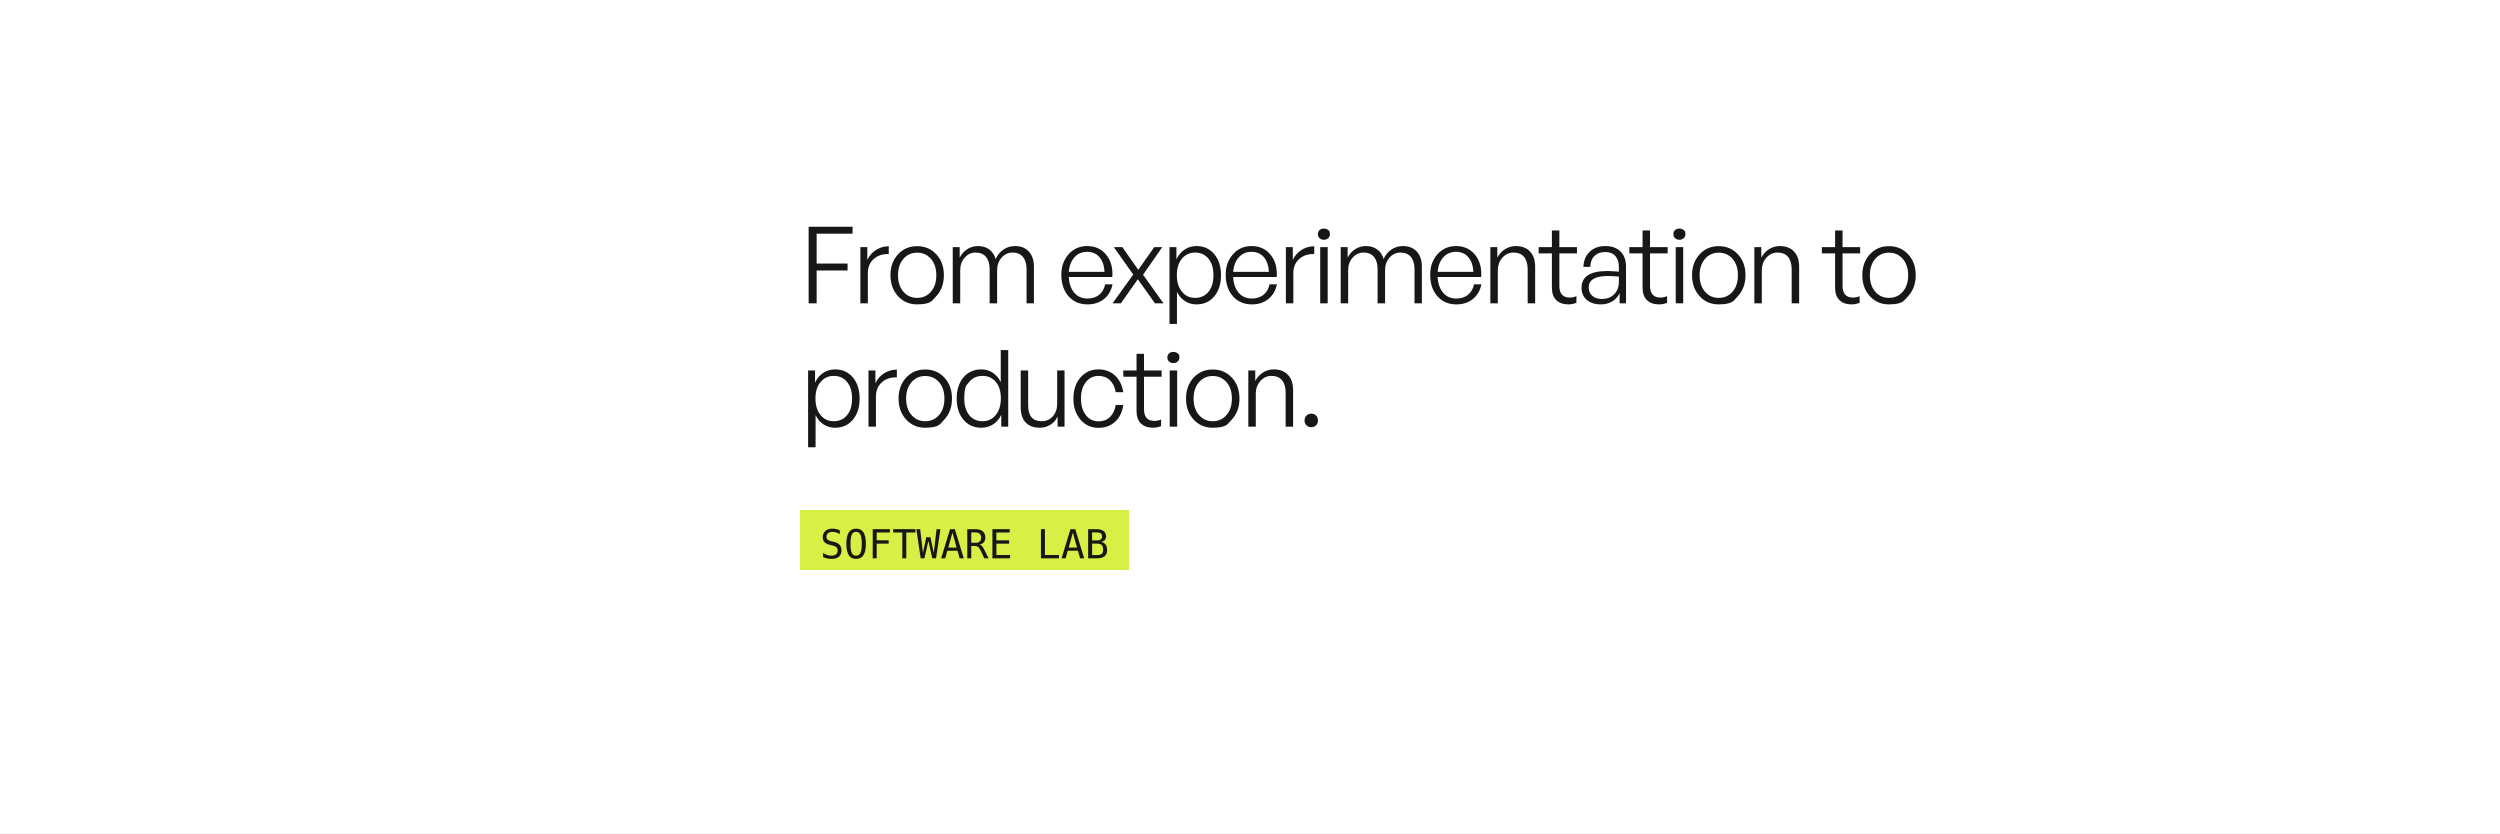
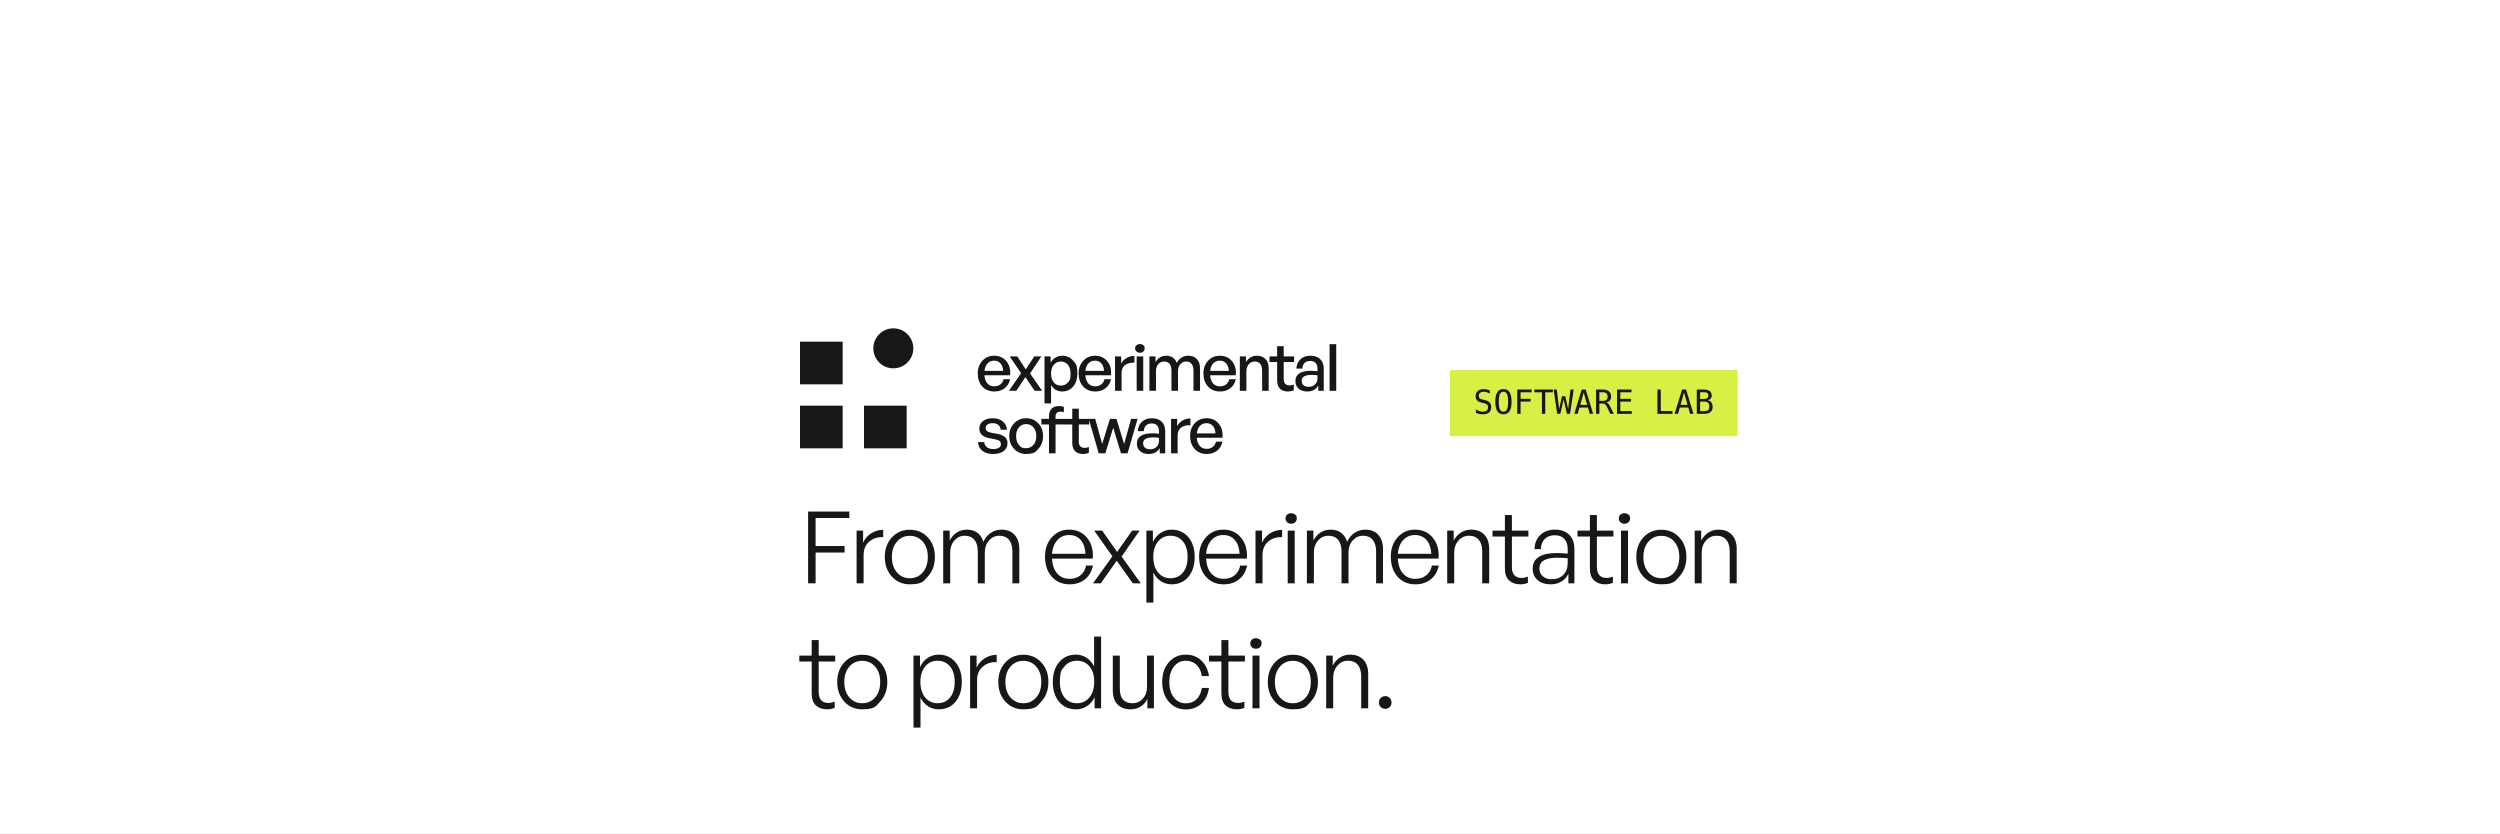
<svg xmlns="http://www.w3.org/2000/svg" width="1500" height="500" viewBox="0 0 1500 500" role="img">
-   <path fill="#FFFFFF" d="M0 0H1500V500H0Z" />
+   <rect width="1500" height="500" fill="#FFFFFF" />
  <g fill="#171715">
-     <g aria-label="From experimentation to" transform="translate(480 182) scale(0.064 -0.064)">
+     <g transform="translate(462.4 185) scale(0.8)">
+       <path d="M22 25 H54 V57 H22 Z M22 73 H54 V105 H22 Z M70 73 H102 V105 H70 Z" />
+       <circle cx="92" cy="30" r="15" />
+       <g aria-label="experimental" transform="translate(153.75 61.875) scale(0.04875 -0.04875)">
+         <path transform="translate(0 0)" d="M288 -10Q173 -10 102.5 66.5Q32 143 32 268Q32 386 103.5 463Q175 540 285 540Q404 540 473.5 454.5Q543 369 530 240L135 240Q141 159 180.5 114Q220 69 286 69Q342 69 379.5 98Q417 127 430 179L530 179Q511 91 446.5 40.5Q382 -10 288 -10ZM283 464Q222 464 183 422.5Q144 381 136 307L423 307Q419 380 382 422Q345 464 283 464Z" />
+         <path transform="translate(500 0)" d="M125 0L11 0L199 271L23 530L140 530L271 330L402 530L511 530L337 268L523 0L407 0L265 211Z" />
+         <path transform="translate(989 0)" d="M511.5 463Q511.5 463 543.75 424.5Q576 386 576 265Q576 144 511.5 67Q447 -10 342 -10Q230 -10 171 90L171 -193L70 -193L70 530L164 530L164 433Q192 484 239 512Q286 540 342 540Q447 540 511.5 463ZM429.5 129Q429.5 129 450.25 153.5Q471 178 471 265Q471 352 429.5 401.5Q388 451 321 451Q256 451 213.5 401.5Q171 352 171 265Q171 179 213 129.5Q255 80 321 80Q388 80 429.5 129Z" />
+         <path transform="translate(1552 0)" d="M288 -10Q173 -10 102.5 66.5Q32 143 32 268Q32 386 103.5 463Q175 540 285 540Q404 540 473.5 454.5Q543 369 530 240L135 240Q141 159 180.5 114Q220 69 286 69Q342 69 379.5 98Q417 127 430 179L530 179Q511 91 446.5 40.5Q382 -10 288 -10ZM283 464Q222 464 183 422.5Q144 381 136 307L423 307Q419 380 382 422Q345 464 283 464Z" />
+         <path transform="translate(2074 0)" d="M171 271L171 0L70 0L70 530L164 530L164 418Q192 473 247.5 505Q303 537 368 537L368 432Q279 437 225 396.5Q171 356 171 271Z" />
+         <path transform="translate(2407 0)" d="M172.5 701Q172.5 701 182.75 691.5Q193 682 193 653Q193 624 172.5 605Q152 586 120 586Q88 586 67 605Q46 624 46 653Q46 682 67 701Q88 720 120 720Q152 720 172.5 701ZM171 0L70 0L70 530L171 530Z" />
+         <path transform="translate(2603 0)" d="M171 0L70 0L70 530L164 530L164 442Q222 540 330 540Q389 540 431 511Q473 482 491 430Q551 540 670 540Q753 540 801 488Q849 436 849 343L849 0L748 0L748 311Q748 378 719 414.5Q690 451 635 451Q582 451 546 410Q510 369 510 304L510 0L409 0L409 311Q409 378 380 414.5Q351 451 296 451Q242 451 206.5 410.5Q171 370 171 304Z" />
+         <path transform="translate(3472 0)" d="M288 -10Q173 -10 102.5 66.5Q32 143 32 268Q32 386 103.5 463Q175 540 285 540Q404 540 473.5 454.5Q543 369 530 240L135 240Q141 159 180.5 114Q220 69 286 69Q342 69 379.5 98Q417 127 430 179L530 179Q511 91 446.5 40.5Q382 -10 288 -10ZM283 464Q222 464 183 422.5Q144 381 136 307L423 307Q419 380 382 422Q345 464 283 464Z" />
+         <path transform="translate(3994 0)" d="M171 299L171 0L70 0L70 530L164 530L164 442Q224 540 333 540Q416 540 465 488.5Q514 437 514 343L514 0L413 0L413 309Q413 378 383.5 414.5Q354 451 298 451Q245 451 208 409.5Q171 368 171 299Z" />
+         <path transform="translate(4525 0)" d="M369 98L369 9Q327 -10 279 -10Q202 -10 157.5 32.5Q113 75 113 160L113 444L-4 444L-4 530L113 530L113 687L214 687L214 530L374 530L374 444L214 444L214 183Q214 84 303 84Q340 84 369 98Z" />
+         <path transform="translate(4880 0)" d="M391 0L391 82Q340 -10 221 -10Q138 -10 88.5 33.5Q39 77 39 150Q39 308 280 308Q327 308 379 302L379 341Q379 398 350 429Q321 460 268 460Q213 460 180.5 429Q148 398 146 342L54 342Q58 431 116.5 485.5Q175 540 268 540Q366 540 420.5 487.5Q475 435 475 340L475 0ZM135 153Q135 112 163.5 87Q192 62 241 62Q304 62 341.5 98.5Q379 135 379 196L379 239Q332 245 286 245Q135 245 135 153Z" />
+         <path transform="translate(5375 0)" d="M172 0L70 0L70 718L172 718Z" />
+       </g>
+       <g aria-label="software" transform="translate(153.75 108.75) scale(0.04875 -0.04875)">
+         <path transform="translate(0 0)" d="M490 158Q490 80 431.5 35Q373 -10 268 -10Q164 -10 103.5 38.5Q43 87 35 173L132 173Q135 124 172 95Q209 66 270 66Q325 66 356.5 85Q388 104 388 141Q388 173 366.5 190Q345 207 295 217L209 233Q56 263 56 382Q56 452 112 496Q168 540 260 540Q355 540 415 492.5Q475 445 482 363L385 363Q381 411 348 437.5Q315 464 261 464Q212 464 183 444.5Q154 425 154 391Q154 359 175 342Q196 325 245 316L335 299Q490 271 490 158Z" />
+         <path transform="translate(485 0)" d="M478 68.5Q478 68.5 441 29.25Q404 -10 292 -10Q180 -10 106 68.5Q32 147 32 265Q32 383 106 461.5Q180 540 292 540Q404 540 478 461.5Q552 383 552 265Q552 147 478 68.5ZM181 129.5Q181 129.5 203 104.25Q225 79 292 79Q359 79 403.5 129.5Q448 180 448 265Q448 350 403.5 400Q359 450 292 450Q225 450 181 400Q137 350 137 265Q137 180 181 129.5Z" />
+         <path transform="translate(1010 0)" d="M219 0L118 0L118 444L1 444L1 530L118 530L118 569Q118 645 158 686Q198 727 273 727Q314 727 347 714L347 632Q326 641 295 641Q219 641 219 568L219 530L367 530L367 444L219 444Z" />
+         <path transform="translate(1373 0)" d="M369 98L369 9Q327 -10 279 -10Q202 -10 157.5 32.5Q113 75 113 160L113 444L-4 444L-4 530L113 530L113 687L214 687L214 530L374 530L374 444L214 444L214 183Q214 84 303 84Q340 84 369 98Z" />
+         <path transform="translate(1728 0)" d="M508 0L388 394L267 0L165 0L12 530L111 530L218 144L338 530L438 530L556 143L663 530L763 530L609 0Z" />
+         <path transform="translate(2441 0)" d="M391 0L391 82Q340 -10 221 -10Q138 -10 88.5 33.5Q39 77 39 150Q39 308 280 308Q327 308 379 302L379 341Q379 398 350 429Q321 460 268 460Q213 460 180.5 429Q148 398 146 342L54 342Q58 431 116.5 485.5Q175 540 268 540Q366 540 420.5 487.5Q475 435 475 340L475 0ZM135 153Q135 112 163.5 87Q192 62 241 62Q304 62 341.5 98.5Q379 135 379 196L379 239Q332 245 286 245Q135 245 135 153Z" />
+         <path transform="translate(2936 0)" d="M171 271L171 0L70 0L70 530L164 530L164 418Q192 473 247.5 505Q303 537 368 537L368 432Q279 437 225 396.5Q171 356 171 271Z" />
+         <path transform="translate(3267 0)" d="M288 -10Q173 -10 102.5 66.5Q32 143 32 268Q32 386 103.5 463Q175 540 285 540Q404 540 473.5 454.5Q543 369 530 240L135 240Q141 159 180.5 114Q220 69 286 69Q342 69 379.5 98Q417 127 430 179L530 179Q511 91 446.5 40.5Q382 -10 288 -10ZM283 464Q222 464 183 422.5Q144 381 136 307L423 307Q419 380 382 422Q345 464 283 464Z" />
+       </g>
+     </g>
+     <rect x="870" y="222" width="172.492" height="39.6" fill="#D8EF45" />
+     <g fill="#171715">
+       <g aria-label="SOFTWARE LAB" transform="translate(884 248.3) scale(0.009765625 -0.009765625)">
+         <path transform="translate(0 0)" d="M1012 1442L1012 1237Q920 1296 827.5 1326Q735 1356 641 1356Q498 1356 415 1289.5Q332 1223 332 1110Q332 1011 386.5 959Q441 907 590 872L696 848Q906 799 1002 694Q1098 589 1098 408Q1098 195 966 83Q834 -29 582 -29Q477 -29 371 -6.5Q265 16 158 61L158 276Q273 203 375.5 169Q478 135 582 135Q735 135 820 203.5Q905 272 905 395Q905 507 846.5 566Q788 625 643 657L535 682Q327 729 233 824Q139 919 139 1079Q139 1279 273.5 1399.5Q408 1520 631 1520Q717 1520 812 1500.5Q907 1481 1012 1442Z" />
+         <path transform="translate(1233 0)" d="M905 745Q905 1074 837.5 1215Q770 1356 616 1356Q463 1356 395.5 1215Q328 1074 328 745Q328 417 395.5 276Q463 135 616 135Q770 135 837.5 275.5Q905 416 905 745ZM1116 745Q1116 355 992.5 163Q869 -29 616 -29Q363 -29 240 162Q117 353 117 745Q117 1136 240.5 1328Q364 1520 616 1520Q869 1520 992.5 1328Q1116 1136 1116 745Z" />
+         <path transform="translate(2466 0)" d="M233 1493L1112 1493L1112 1323L436 1323L436 923L1049 923L1049 753L436 753L436 0L233 0Z" />
+         <path transform="translate(3699 0)" d="M47 1493L1186 1493L1186 1323L719 1323L719 0L516 0L516 1323L47 1323Z" />
+         <path transform="translate(4932 0)" d="M0 1493L197 1493L340 281L510 1083L721 1083L893 279L1036 1493L1233 1493L1010 0L819 0L616 887L414 0L223 0Z" />
+         <path transform="translate(6165 0)" d="M616 1315L403 551L829 551ZM494 1493L739 1493L1196 0L987 0L877 389L354 389L246 0L37 0Z" />
+         <path transform="translate(7398 0)" d="M760 705Q838 685 893 629.5Q948 574 1030 408L1233 0L1016 0L838 377Q761 538 699.5 584.5Q638 631 539 631L346 631L346 0L143 0L143 1493L559 1493Q805 1493 936 1382Q1067 1271 1067 1061Q1067 913 986.5 819.5Q906 726 760 705ZM346 1327L346 797L567 797Q712 797 783 862Q854 927 854 1061Q854 1190 778.5 1258.5Q703 1327 559 1327Z" />
+         <path transform="translate(8631 0)" d="M197 1493L1083 1493L1083 1323L399 1323L399 921L1053 921L1053 751L399 751L399 170L1102 170L1102 0L197 0Z" />
+         <path transform="translate(9864 0)" d="" />
+         <path transform="translate(11097 0)" d="M215 1493L418 1493L418 170L1139 170L1139 0L215 0Z" />
+         <path transform="translate(12330 0)" d="M616 1315L403 551L829 551ZM494 1493L739 1493L1196 0L987 0L877 389L354 389L246 0L37 0Z" />
+         <path transform="translate(13563 0)" d="M369 753L369 166L608 166Q784 166 859 227.5Q934 289 934 430Q934 616 855 684.5Q776 753 608 753ZM369 1327L369 917L604 917Q750 917 815.5 973Q881 1029 881 1114Q881 1227 816.5 1277Q752 1327 604 1327ZM166 1493L608 1493Q837 1493 961 1394Q1085 1295 1085 1114Q1085 1017 1019.5 938Q954 859 823 839Q970 817 1053.5 713.5Q1137 610 1137 410Q1137 207 1004 103.5Q871 0 608 0L166 0Z" />
+       </g>
+     </g>
+     <g aria-label="From experimentation" transform="translate(480 350) scale(0.060 -0.060)">
      <path transform="translate(0 0)" d="M156 0L81 0L81 718L493 718L493 653L156 653L156 373L446 373L446 308L156 308Z" />
      <path transform="translate(490 0)" d="M146 282L146 0L76 0L76 527L141 527L141 407Q168 466 222.5 500.5Q277 535 342 535L342 462Q257 465 201.5 416Q146 367 146 282Z" />
      <path transform="translate(811 0)" d="M467 67.5Q467 67.5 431.5 28.75Q396 -10 287 -10Q178 -10 107.5 67.5Q37 145 37 264Q37 382 107.5 459Q178 536 287 536Q396 536 467 459.5Q538 383 538 264Q538 145 467 67.5ZM287 51Q366 51 416.5 109Q467 167 467 264Q467 359 416.5 417Q366 475 287 475Q209 475 158.5 417Q108 359 108 264Q108 167 158.5 109Q209 51 287 51Z" />
      <path transform="translate(1356 0)" d="M146 0L76 0L76 527L141 527L141 428Q167 479 212 508Q257 537 313 537Q375 537 418.5 505Q462 473 478 415Q503 471 551 504Q599 537 660 537Q742 537 789.5 485.5Q837 434 837 342L837 0L768 0L768 319Q768 394 734 435Q700 476 637 476Q576 476 534 428.5Q492 381 492 309L492 0L422 0L422 319Q422 394 388 435Q354 476 291 476Q230 476 188 428.5Q146 381 146 309Z" />
      <path transform="translate(2234 0)" d="" />
      <path transform="translate(2413 0)" d="M283 -10Q172 -10 104.5 66.5Q37 143 37 268Q37 384 105.5 460.5Q174 537 279 537Q391 537 457.5 455.5Q524 374 515 247L107 247Q112 153 158.5 99Q205 45 282 45Q348 45 391.5 80Q435 115 448 178L517 178Q499 90 436.5 40Q374 -10 283 -10ZM278 483Q207 483 160.5 432Q114 381 107 295L442 295Q437 384 394 433.5Q351 483 278 483Z" />
      <path transform="translate(2919 0)" d="M89 0L11 0L205 270L23 527L103 527L252 314L402 527L477 527L297 268L489 0L409 0L248 226Z" />
      <path transform="translate(3388 0)" d="M559 264Q559 141 496 65.5Q433 -10 328 -10Q269 -10 221 21Q173 52 146 108L146 -193L76 -193L76 527L141 527L141 413Q168 471 217.5 504Q267 537 328 537Q432 537 495.5 461.5Q559 386 559 264ZM488 264Q488 363 441 419.5Q394 476 316 476Q241 476 193 419Q145 362 145 264Q145 167 192.5 109Q240 51 316 51Q394 51 441 107.5Q488 164 488 264Z" />
      <path transform="translate(3954 0)" d="M283 -10Q172 -10 104.5 66.5Q37 143 37 268Q37 384 105.5 460.5Q174 537 279 537Q391 537 457.5 455.5Q524 374 515 247L107 247Q112 153 158.5 99Q205 45 282 45Q348 45 391.5 80Q435 115 448 178L517 178Q499 90 436.5 40Q374 -10 283 -10ZM278 483Q207 483 160.5 432Q114 381 107 295L442 295Q437 384 394 433.5Q351 483 278 483Z" />
      <path transform="translate(4479 0)" d="M146 282L146 0L76 0L76 527L141 527L141 407Q168 466 222.5 500.5Q277 535 342 535L342 462Q257 465 201.5 416Q146 367 146 282Z" />
      <path transform="translate(4801 0)" d="M151 686.5Q151 686.5 159 679.25Q167 672 167 649Q167 626 151 611Q135 596 110 596Q85 596 69.5 611Q54 626 54 649Q54 672 69.5 686.5Q85 701 110 701Q135 701 151 686.5ZM146 0L76 0L76 527L146 527Z" />
      <path transform="translate(4993 0)" d="M146 0L76 0L76 527L141 527L141 428Q167 479 212 508Q257 537 313 537Q375 537 418.5 505Q462 473 478 415Q503 471 551 504Q599 537 660 537Q742 537 789.5 485.5Q837 434 837 342L837 0L768 0L768 319Q768 394 734 435Q700 476 637 476Q576 476 534 428.5Q492 381 492 309L492 0L422 0L422 319Q422 394 388 435Q354 476 291 476Q230 476 188 428.5Q146 381 146 309Z" />
      <path transform="translate(5871 0)" d="M283 -10Q172 -10 104.5 66.5Q37 143 37 268Q37 384 105.5 460.5Q174 537 279 537Q391 537 457.5 455.5Q524 374 515 247L107 247Q112 153 158.5 99Q205 45 282 45Q348 45 391.5 80Q435 115 448 178L517 178Q499 90 436.5 40Q374 -10 283 -10ZM278 483Q207 483 160.5 432Q114 381 107 295L442 295Q437 384 394 433.5Q351 483 278 483Z" />
      <path transform="translate(6396 0)" d="M146 307L146 0L76 0L76 527L141 527L141 428Q167 478 213 507.5Q259 537 315 537Q399 537 447.5 486Q496 435 496 342L496 0L426 0L426 318Q426 394 392 435Q358 476 294 476Q232 476 189 428Q146 380 146 307Z" />
      <path transform="translate(6932 0)" d="M347 67L347 5Q310 -10 271 -10Q201 -10 159 29Q117 68 117 149L117 468L-7 468L-7 527L117 527L117 683L187 683L187 527L352 527L352 468L187 468L187 164Q187 54 285 54Q315 54 347 67Z" />
      <path transform="translate(7284 0)" d="M400 0L400 96Q377 46 330.5 18Q284 -10 223 -10Q141 -10 92 32.5Q43 75 43 146Q43 303 285 303Q315 303 393 297L393 341Q393 407 359.5 444Q326 481 266 481Q201 481 163.5 443.5Q126 406 125 342L61 342Q63 430 119 483.5Q175 537 265 537Q357 537 408.5 486Q460 435 460 343L460 0ZM110 148Q110 100 144 70.5Q178 41 233 41Q306 41 349.5 85.5Q393 130 393 204L393 251Q337 256 288 256Q110 256 110 148Z" />
      <path transform="translate(7782 0)" d="M347 67L347 5Q310 -10 271 -10Q201 -10 159 29Q117 68 117 149L117 468L-7 468L-7 527L117 527L117 683L187 683L187 527L352 527L352 468L187 468L187 164Q187 54 285 54Q315 54 347 67Z" />
      <path transform="translate(8134 0)" d="M151 686.5Q151 686.5 159 679.25Q167 672 167 649Q167 626 151 611Q135 596 110 596Q85 596 69.5 611Q54 626 54 649Q54 672 69.5 686.5Q85 701 110 701Q135 701 151 686.5ZM146 0L76 0L76 527L146 527Z" />
      <path transform="translate(8326 0)" d="M467 67.5Q467 67.5 431.5 28.75Q396 -10 287 -10Q178 -10 107.5 67.5Q37 145 37 264Q37 382 107.5 459Q178 536 287 536Q396 536 467 459.5Q538 383 538 264Q538 145 467 67.5ZM287 51Q366 51 416.5 109Q467 167 467 264Q467 359 416.5 417Q366 475 287 475Q209 475 158.5 417Q108 359 108 264Q108 167 158.5 109Q209 51 287 51Z" />
      <path transform="translate(8871 0)" d="M146 307L146 0L76 0L76 527L141 527L141 428Q167 478 213 507.5Q259 537 315 537Q399 537 447.5 486Q496 435 496 342L496 0L426 0L426 318Q426 394 392 435Q358 476 294 476Q232 476 189 428Q146 380 146 307Z" />
-       <path transform="translate(9408 0)" d="" />
-       <path transform="translate(9587 0)" d="M347 67L347 5Q310 -10 271 -10Q201 -10 159 29Q117 68 117 149L117 468L-7 468L-7 527L117 527L117 683L187 683L187 527L352 527L352 468L187 468L187 164Q187 54 285 54Q315 54 347 67Z" />
-       <path transform="translate(9922 0)" d="M467 67.5Q467 67.5 431.5 28.75Q396 -10 287 -10Q178 -10 107.5 67.5Q37 145 37 264Q37 382 107.5 459Q178 536 287 536Q396 536 467 459.5Q538 383 538 264Q538 145 467 67.5ZM287 51Q366 51 416.5 109Q467 167 467 264Q467 359 416.5 417Q366 475 287 475Q209 475 158.5 417Q108 359 108 264Q108 167 158.5 109Q209 51 287 51Z" />
    </g>
-     <g aria-label="production." transform="translate(480 256) scale(0.064 -0.064)">
-       <path transform="translate(0 0)" d="M559 264Q559 141 496 65.5Q433 -10 328 -10Q269 -10 221 21Q173 52 146 108L146 -193L76 -193L76 527L141 527L141 413Q168 471 217.5 504Q267 537 328 537Q432 537 495.5 461.5Q559 386 559 264ZM488 264Q488 363 441 419.5Q394 476 316 476Q241 476 193 419Q145 362 145 264Q145 167 192.5 109Q240 51 316 51Q394 51 441 107.5Q488 164 488 264Z" />
-       <path transform="translate(566 0)" d="M146 282L146 0L76 0L76 527L141 527L141 407Q168 466 222.5 500.5Q277 535 342 535L342 462Q257 465 201.5 416Q146 367 146 282Z" />
-       <path transform="translate(887 0)" d="M467 67.5Q467 67.5 431.5 28.75Q396 -10 287 -10Q178 -10 107.5 67.5Q37 145 37 264Q37 382 107.5 459Q178 536 287 536Q396 536 467 459.5Q538 383 538 264Q538 145 467 67.5ZM287 51Q366 51 416.5 109Q467 167 467 264Q467 359 416.5 417Q366 475 287 475Q209 475 158.5 417Q108 359 108 264Q108 167 158.5 109Q209 51 287 51Z" />
-       <path transform="translate(1432 0)" d="M37 264Q37 386 100 461.5Q163 537 269 537Q328 537 376 505Q424 473 450 417L450 718L520 718L520 0L455 0L455 111Q427 53 378.5 21.5Q330 -10 269 -10Q163 -10 100 65.5Q37 141 37 264ZM154.5 419.5Q154.5 419.5 131.25 391.25Q108 363 108 264Q108 165 154.5 108Q201 51 279 51Q356 51 403.5 109.5Q451 168 451 266Q451 364 403.5 420Q356 476 279 476Q201 476 154.5 419.5Z" />
-       <path transform="translate(1998 0)" d="M413 213L413 527L482 527L482 0L417 0L417 95Q396 48 351 19Q306 -10 249 -10Q166 -10 118.5 38.5Q71 87 71 184L71 527L141 527L141 199Q141 51 268 51Q331 51 372 97Q413 143 413 213Z" />
-       <path transform="translate(2526 0)" d="M273 -11Q169 -11 103 66Q37 143 37 264Q37 384 103 460.5Q169 537 273 537Q365 537 427 479.5Q489 422 505 323L434 323Q422 395 379.5 435.5Q337 476 273 476Q199 476 153.5 417Q108 358 108 264Q108 168 153.5 109Q199 50 273 50Q338 50 380 90.5Q422 131 434 204L505 204Q491 104 428.5 46.5Q366 -11 273 -11Z" />
-       <path transform="translate(3038 0)" d="M347 67L347 5Q310 -10 271 -10Q201 -10 159 29Q117 68 117 149L117 468L-7 468L-7 527L117 527L117 683L187 683L187 527L352 527L352 468L187 468L187 164Q187 54 285 54Q315 54 347 67Z" />
-       <path transform="translate(3390 0)" d="M151 686.5Q151 686.5 159 679.25Q167 672 167 649Q167 626 151 611Q135 596 110 596Q85 596 69.5 611Q54 626 54 649Q54 672 69.5 686.5Q85 701 110 701Q135 701 151 686.5ZM146 0L76 0L76 527L146 527Z" />
-       <path transform="translate(3582 0)" d="M467 67.5Q467 67.5 431.5 28.75Q396 -10 287 -10Q178 -10 107.5 67.5Q37 145 37 264Q37 382 107.5 459Q178 536 287 536Q396 536 467 459.5Q538 383 538 264Q538 145 467 67.5ZM287 51Q366 51 416.5 109Q467 167 467 264Q467 359 416.5 417Q366 475 287 475Q209 475 158.5 417Q108 359 108 264Q108 167 158.5 109Q209 51 287 51Z" />
-       <path transform="translate(4127 0)" d="M146 307L146 0L76 0L76 527L141 527L141 428Q167 478 213 507.5Q259 537 315 537Q399 537 447.5 486Q496 435 496 342L496 0L426 0L426 318Q426 394 392 435Q358 476 294 476Q232 476 189 428Q146 380 146 307Z" />
-       <path transform="translate(4664 0)" d="M192 58Q192 31 174.5 13Q157 -5 129 -5Q102 -5 84 13Q66 31 66 58Q66 86 84 104Q102 122 129 122Q157 122 174.5 104Q192 86 192 58Z" />
-     </g>
-     <path fill="#D8EF45" d="M480 306h197.391v36H480Z" />
-     <g aria-label="SOFTWARE LAB" transform="translate(492 335) scale(0.01171875 -0.01171875)">
-       <path transform="translate(0 0)" d="M1012 1442L1012 1237Q920 1296 827.5 1326Q735 1356 641 1356Q498 1356 415 1289.5Q332 1223 332 1110Q332 1011 386.5 959Q441 907 590 872L696 848Q906 799 1002 694Q1098 589 1098 408Q1098 195 966 83Q834 -29 582 -29Q477 -29 371 -6.5Q265 16 158 61L158 276Q273 203 375.5 169Q478 135 582 135Q735 135 820 203.5Q905 272 905 395Q905 507 846.5 566Q788 625 643 657L535 682Q327 729 233 824Q139 919 139 1079Q139 1279 273.5 1399.5Q408 1520 631 1520Q717 1520 812 1500.5Q907 1481 1012 1442Z" />
-       <path transform="translate(1233 0)" d="M905 745Q905 1074 837.5 1215Q770 1356 616 1356Q463 1356 395.5 1215Q328 1074 328 745Q328 417 395.5 276Q463 135 616 135Q770 135 837.5 275.5Q905 416 905 745ZM1116 745Q1116 355 992.5 163Q869 -29 616 -29Q363 -29 240 162Q117 353 117 745Q117 1136 240.5 1328Q364 1520 616 1520Q869 1520 992.5 1328Q1116 1136 1116 745Z" />
-       <path transform="translate(2466 0)" d="M233 1493L1112 1493L1112 1323L436 1323L436 923L1049 923L1049 753L436 753L436 0L233 0Z" />
-       <path transform="translate(3699 0)" d="M47 1493L1186 1493L1186 1323L719 1323L719 0L516 0L516 1323L47 1323Z" />
-       <path transform="translate(4932 0)" d="M0 1493L197 1493L340 281L510 1083L721 1083L893 279L1036 1493L1233 1493L1010 0L819 0L616 887L414 0L223 0Z" />
-       <path transform="translate(6165 0)" d="M616 1315L403 551L829 551ZM494 1493L739 1493L1196 0L987 0L877 389L354 389L246 0L37 0Z" />
-       <path transform="translate(7398 0)" d="M760 705Q838 685 893 629.5Q948 574 1030 408L1233 0L1016 0L838 377Q761 538 699.5 584.5Q638 631 539 631L346 631L346 0L143 0L143 1493L559 1493Q805 1493 936 1382Q1067 1271 1067 1061Q1067 913 986.5 819.5Q906 726 760 705ZM346 1327L346 797L567 797Q712 797 783 862Q854 927 854 1061Q854 1190 778.5 1258.5Q703 1327 559 1327Z" />
-       <path transform="translate(8631 0)" d="M197 1493L1083 1493L1083 1323L399 1323L399 921L1053 921L1053 751L399 751L399 170L1102 170L1102 0L197 0Z" />
-       <path transform="translate(9864 0)" d="" />
-       <path transform="translate(11097 0)" d="M215 1493L418 1493L418 170L1139 170L1139 0L215 0Z" />
-       <path transform="translate(12330 0)" d="M616 1315L403 551L829 551ZM494 1493L739 1493L1196 0L987 0L877 389L354 389L246 0L37 0Z" />
-       <path transform="translate(13563 0)" d="M369 753L369 166L608 166Q784 166 859 227.5Q934 289 934 430Q934 616 855 684.5Q776 753 608 753ZM369 1327L369 917L604 917Q750 917 815.5 973Q881 1029 881 1114Q881 1227 816.5 1277Q752 1327 604 1327ZM166 1493L608 1493Q837 1493 961 1394Q1085 1295 1085 1114Q1085 1017 1019.5 938Q954 859 823 839Q970 817 1053.5 713.5Q1137 610 1137 410Q1137 207 1004 103.5Q871 0 608 0L166 0Z" />
+     <g aria-label="to production." transform="translate(480 425) scale(0.060 -0.060)">
+       <path transform="translate(0 0)" d="M347 67L347 5Q310 -10 271 -10Q201 -10 159 29Q117 68 117 149L117 468L-7 468L-7 527L117 527L117 683L187 683L187 527L352 527L352 468L187 468L187 164Q187 54 285 54Q315 54 347 67Z" />
+       <path transform="translate(335 0)" d="M467 67.5Q467 67.5 431.5 28.75Q396 -10 287 -10Q178 -10 107.5 67.5Q37 145 37 264Q37 382 107.5 459Q178 536 287 536Q396 536 467 459.5Q538 383 538 264Q538 145 467 67.5ZM287 51Q366 51 416.5 109Q467 167 467 264Q467 359 416.5 417Q366 475 287 475Q209 475 158.5 417Q108 359 108 264Q108 167 158.5 109Q209 51 287 51Z" />
+       <path transform="translate(880 0)" d="" />
+       <path transform="translate(1059 0)" d="M559 264Q559 141 496 65.5Q433 -10 328 -10Q269 -10 221 21Q173 52 146 108L146 -193L76 -193L76 527L141 527L141 413Q168 471 217.5 504Q267 537 328 537Q432 537 495.5 461.5Q559 386 559 264ZM488 264Q488 363 441 419.5Q394 476 316 476Q241 476 193 419Q145 362 145 264Q145 167 192.5 109Q240 51 316 51Q394 51 441 107.5Q488 164 488 264Z" />
+       <path transform="translate(1625 0)" d="M146 282L146 0L76 0L76 527L141 527L141 407Q168 466 222.5 500.5Q277 535 342 535L342 462Q257 465 201.5 416Q146 367 146 282Z" />
+       <path transform="translate(1946 0)" d="M467 67.5Q467 67.5 431.5 28.75Q396 -10 287 -10Q178 -10 107.5 67.5Q37 145 37 264Q37 382 107.5 459Q178 536 287 536Q396 536 467 459.5Q538 383 538 264Q538 145 467 67.5ZM287 51Q366 51 416.5 109Q467 167 467 264Q467 359 416.5 417Q366 475 287 475Q209 475 158.5 417Q108 359 108 264Q108 167 158.5 109Q209 51 287 51Z" />
+       <path transform="translate(2491 0)" d="M37 264Q37 386 100 461.5Q163 537 269 537Q328 537 376 505Q424 473 450 417L450 718L520 718L520 0L455 0L455 111Q427 53 378.5 21.5Q330 -10 269 -10Q163 -10 100 65.5Q37 141 37 264ZM154.5 419.5Q154.5 419.5 131.25 391.25Q108 363 108 264Q108 165 154.5 108Q201 51 279 51Q356 51 403.5 109.5Q451 168 451 266Q451 364 403.5 420Q356 476 279 476Q201 476 154.5 419.5Z" />
+       <path transform="translate(3057 0)" d="M413 213L413 527L482 527L482 0L417 0L417 95Q396 48 351 19Q306 -10 249 -10Q166 -10 118.5 38.5Q71 87 71 184L71 527L141 527L141 199Q141 51 268 51Q331 51 372 97Q413 143 413 213Z" />
+       <path transform="translate(3585 0)" d="M273 -11Q169 -11 103 66Q37 143 37 264Q37 384 103 460.5Q169 537 273 537Q365 537 427 479.5Q489 422 505 323L434 323Q422 395 379.5 435.5Q337 476 273 476Q199 476 153.5 417Q108 358 108 264Q108 168 153.5 109Q199 50 273 50Q338 50 380 90.5Q422 131 434 204L505 204Q491 104 428.5 46.5Q366 -11 273 -11Z" />
+       <path transform="translate(4097 0)" d="M347 67L347 5Q310 -10 271 -10Q201 -10 159 29Q117 68 117 149L117 468L-7 468L-7 527L117 527L117 683L187 683L187 527L352 527L352 468L187 468L187 164Q187 54 285 54Q315 54 347 67Z" />
+       <path transform="translate(4449 0)" d="M151 686.5Q151 686.5 159 679.25Q167 672 167 649Q167 626 151 611Q135 596 110 596Q85 596 69.5 611Q54 626 54 649Q54 672 69.5 686.5Q85 701 110 701Q135 701 151 686.5ZM146 0L76 0L76 527L146 527Z" />
+       <path transform="translate(4641 0)" d="M467 67.5Q467 67.5 431.5 28.75Q396 -10 287 -10Q178 -10 107.5 67.5Q37 145 37 264Q37 382 107.5 459Q178 536 287 536Q396 536 467 459.5Q538 383 538 264Q538 145 467 67.5ZM287 51Q366 51 416.5 109Q467 167 467 264Q467 359 416.5 417Q366 475 287 475Q209 475 158.5 417Q108 359 108 264Q108 167 158.5 109Q209 51 287 51Z" />
+       <path transform="translate(5186 0)" d="M146 307L146 0L76 0L76 527L141 527L141 428Q167 478 213 507.5Q259 537 315 537Q399 537 447.5 486Q496 435 496 342L496 0L426 0L426 318Q426 394 392 435Q358 476 294 476Q232 476 189 428Q146 380 146 307Z" />
+       <path transform="translate(5723 0)" d="M192 58Q192 31 174.5 13Q157 -5 129 -5Q102 -5 84 13Q66 31 66 58Q66 86 84 104Q102 122 129 122Q157 122 174.5 104Q192 86 192 58Z" />
    </g>
  </g>
</svg>
